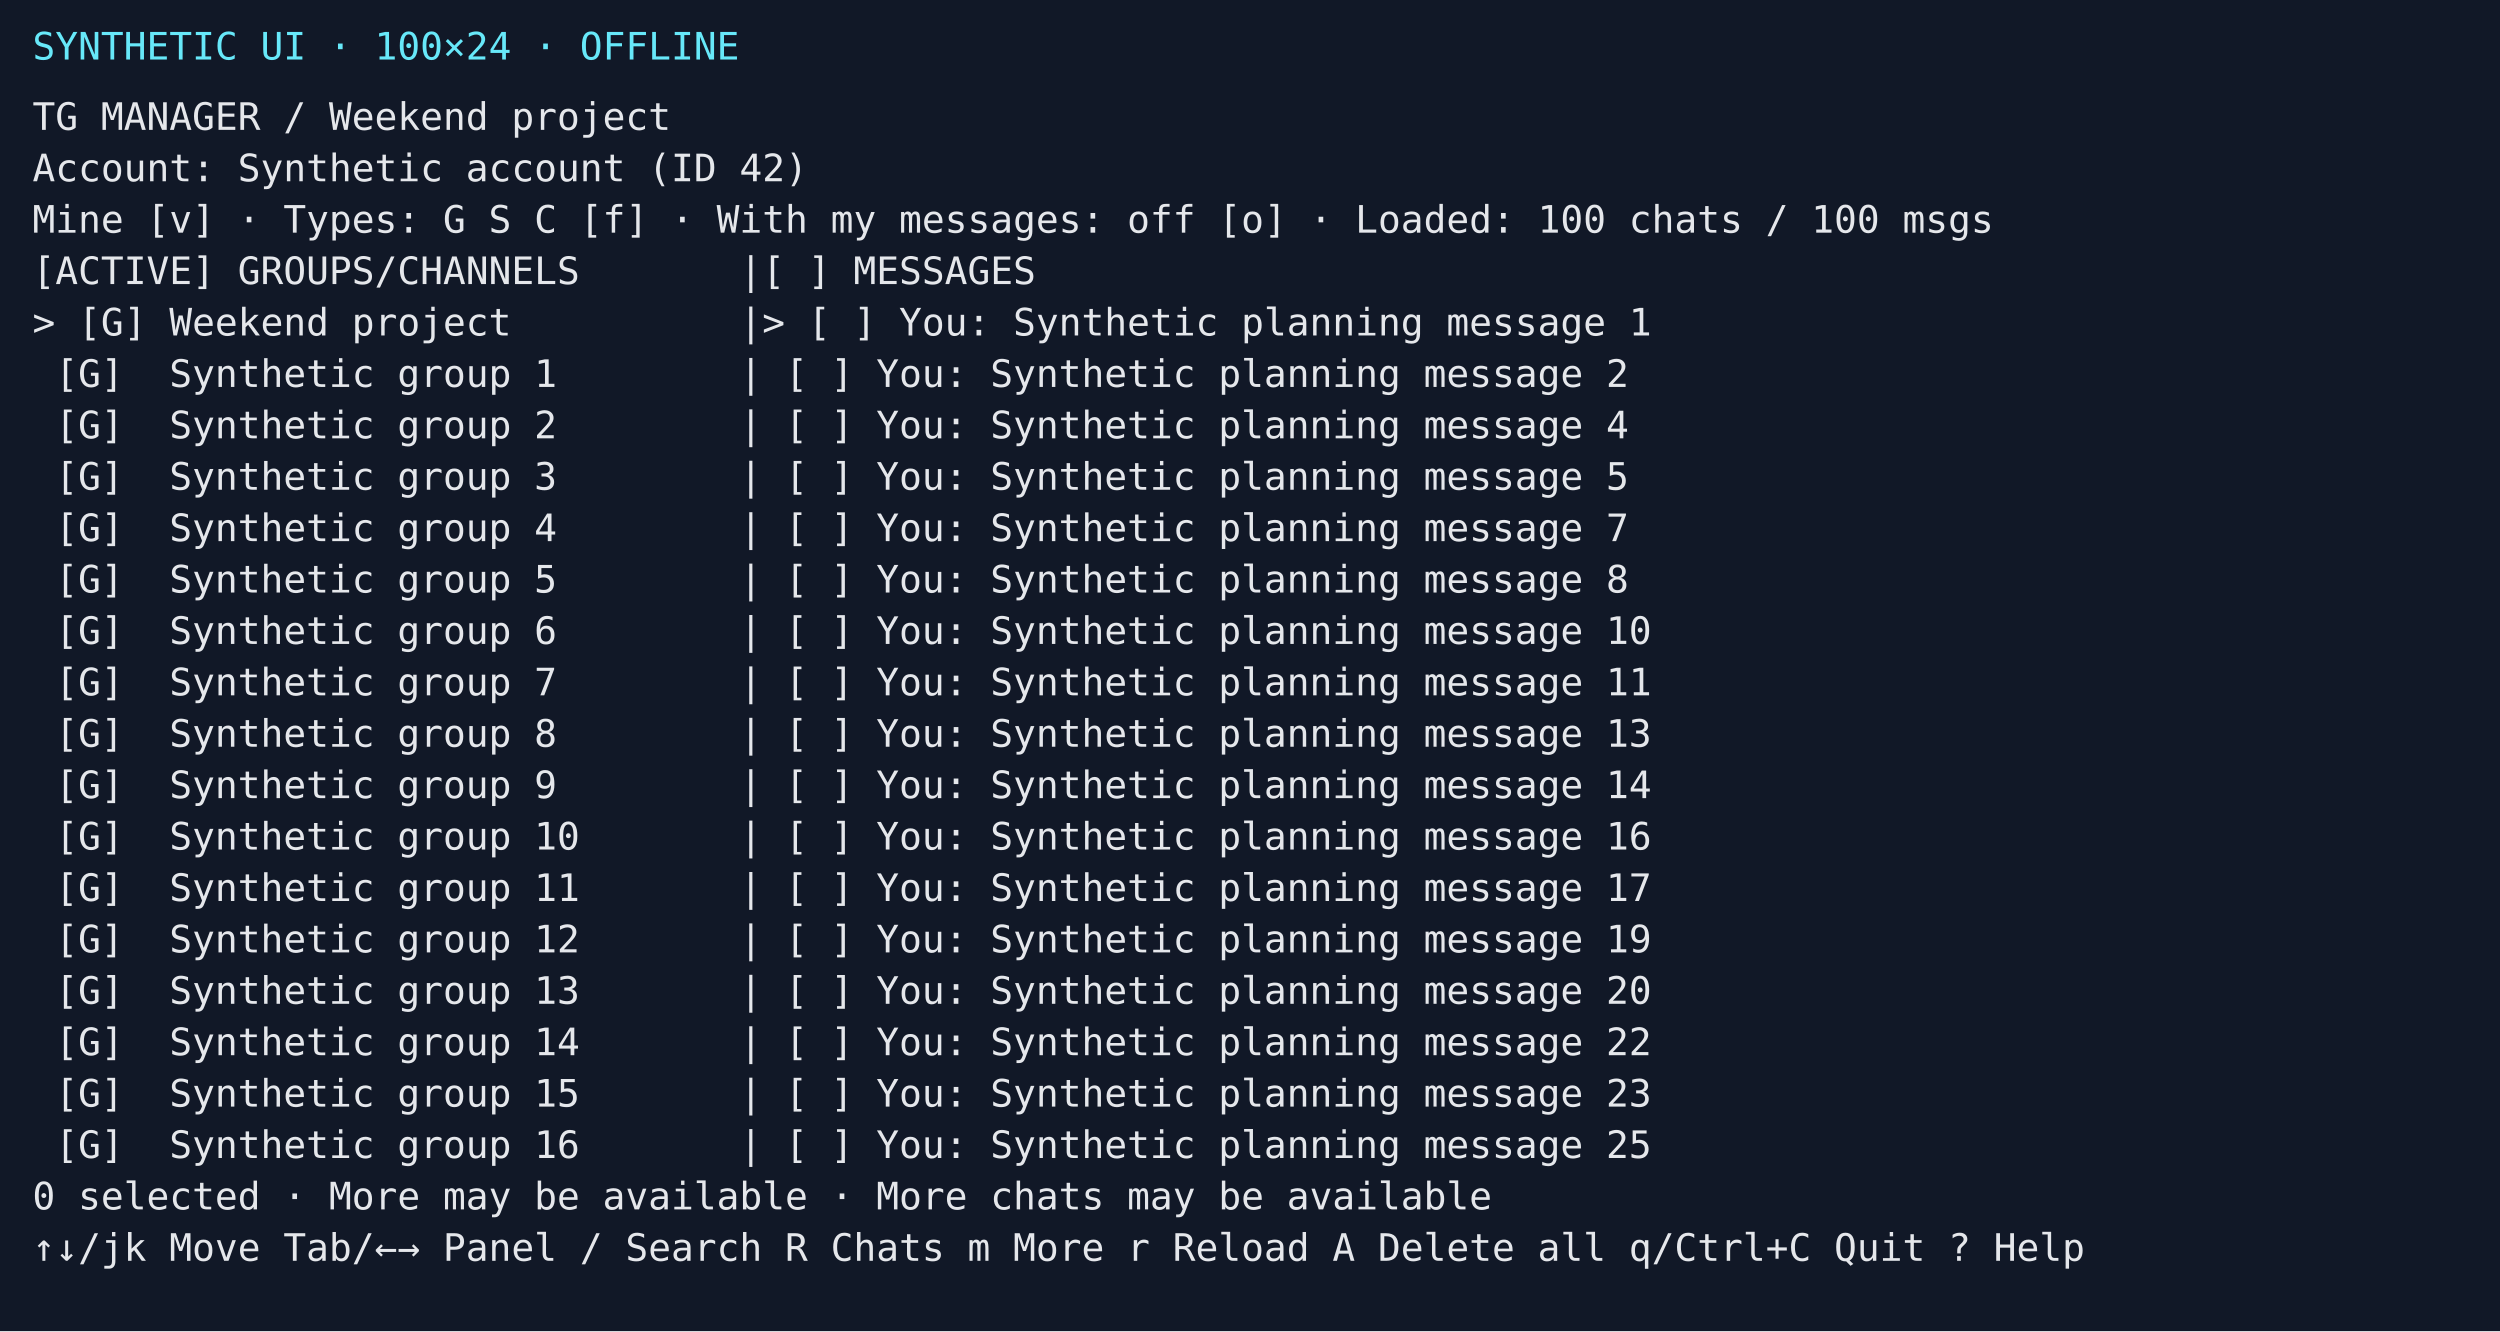
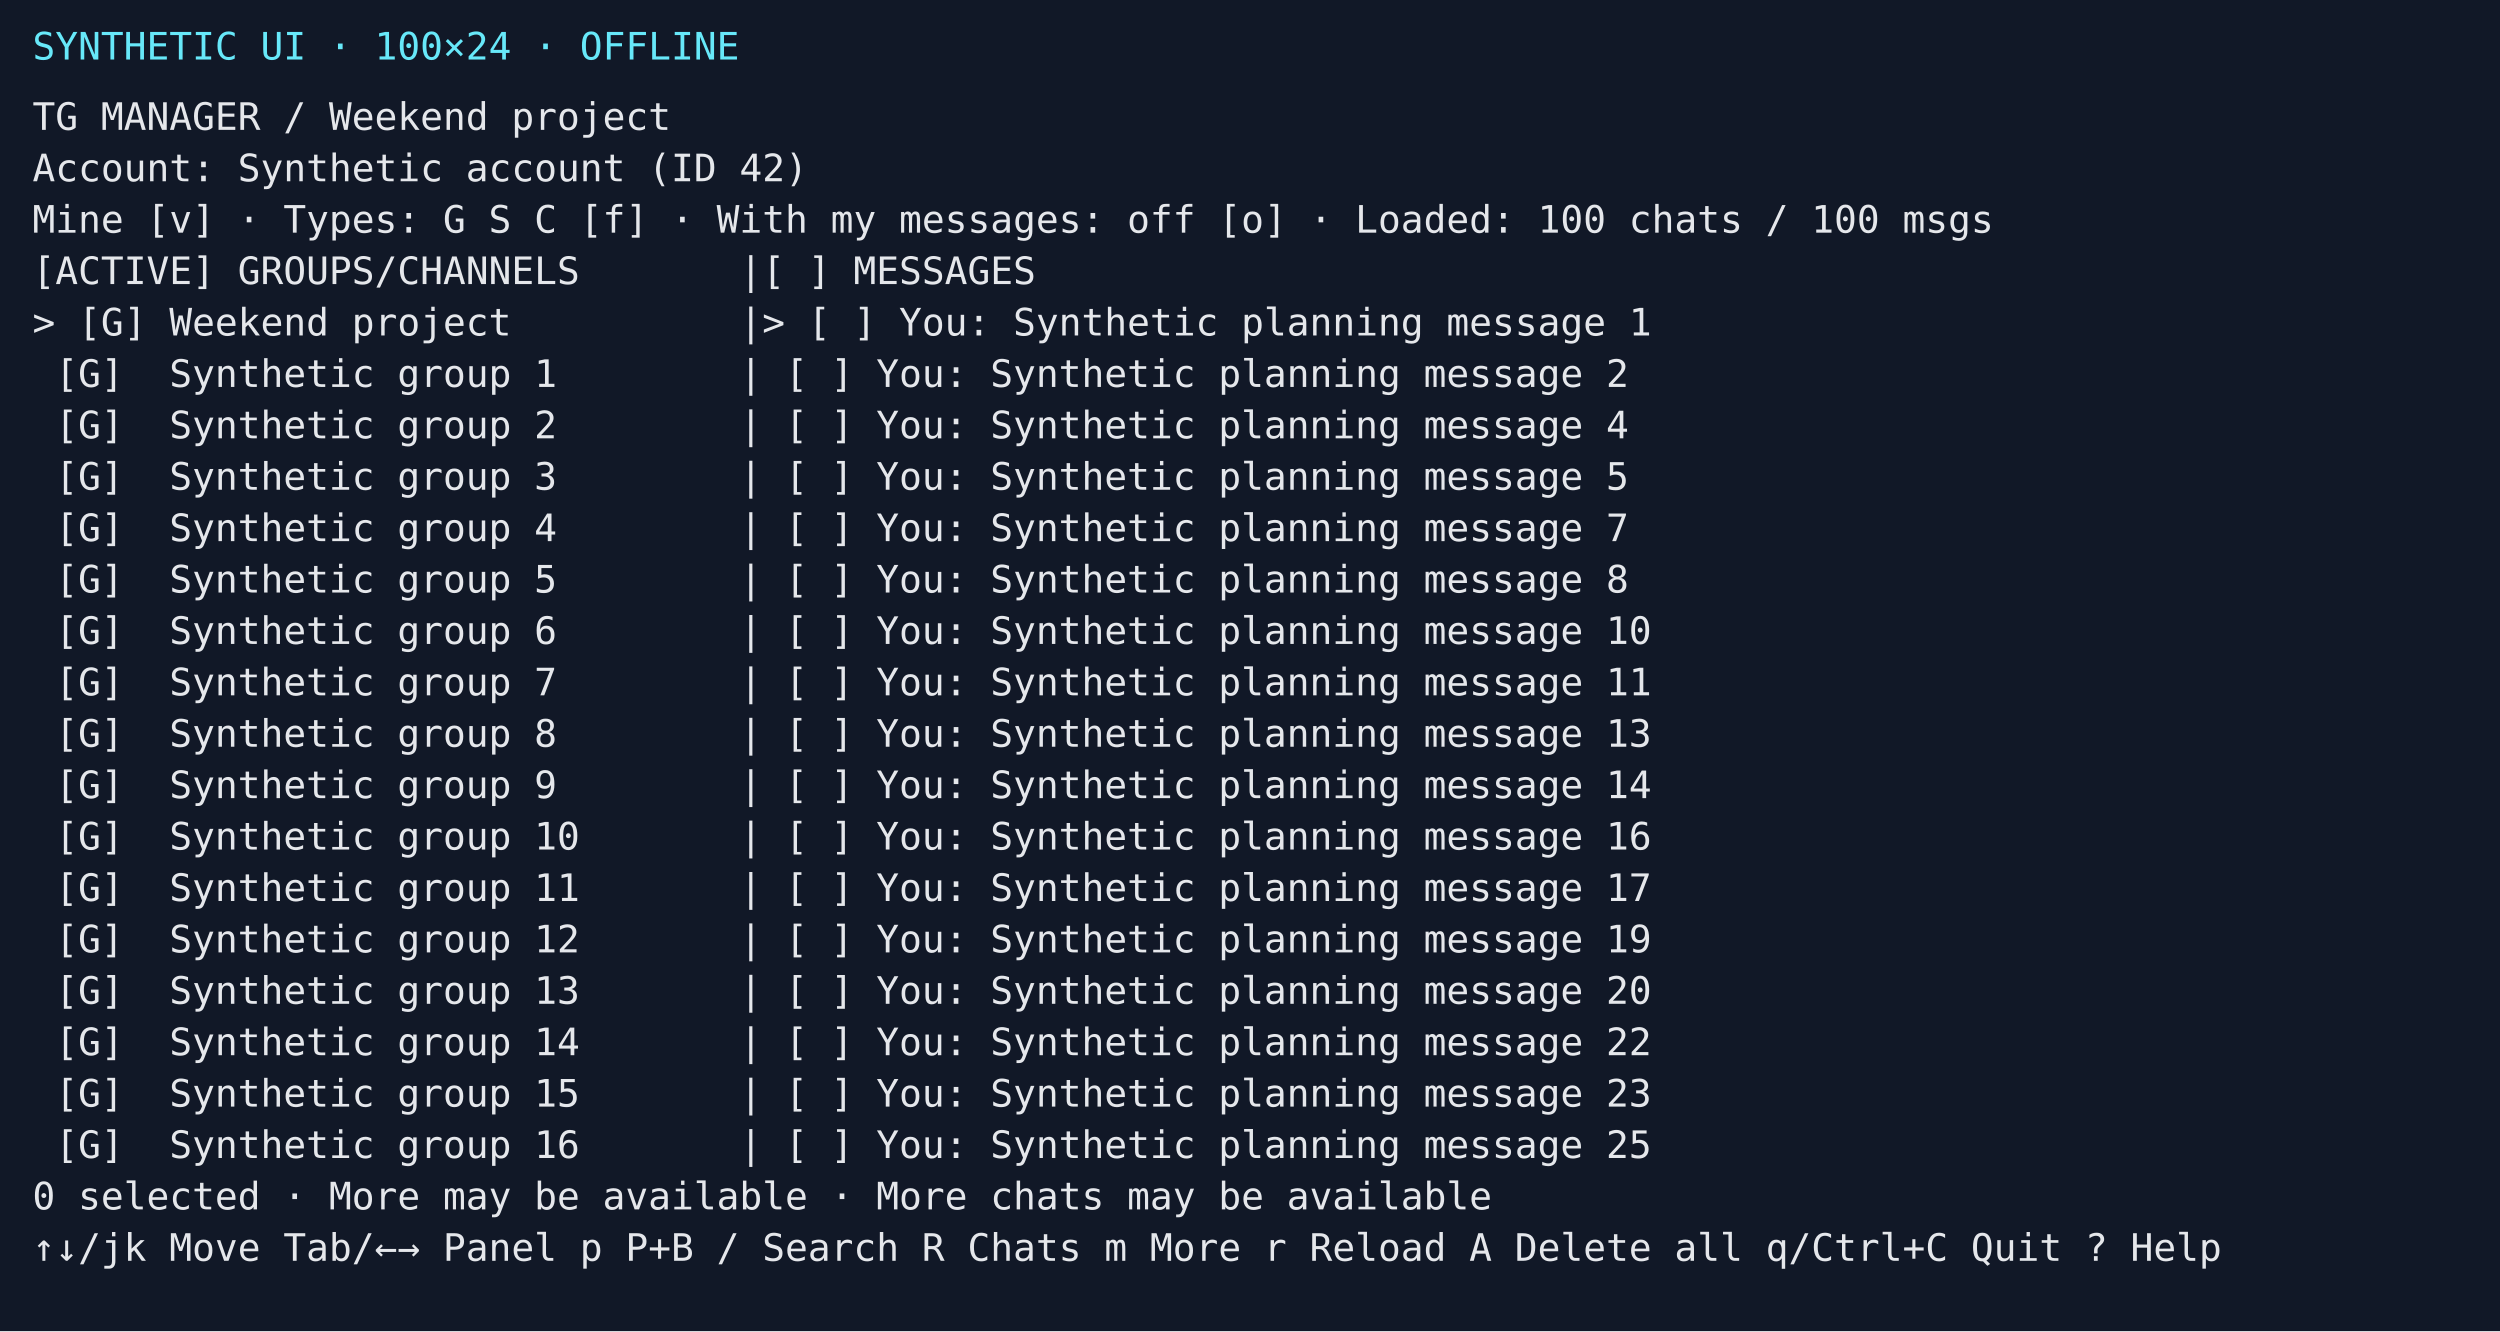
<svg xmlns="http://www.w3.org/2000/svg" width="924" height="492" viewBox="0 0 924 492">
  <rect width="100%" height="100%" fill="#111827" />
  <g fill="#e5e7eb" font-family="monospace" font-size="14">
    <text x="12" y="22" fill="#67e8f9">SYNTHETIC UI · 100×24 · OFFLINE</text>
    <text x="12" y="48" xml:space="preserve">TG MANAGER / Weekend project</text>
    <text x="12" y="67" xml:space="preserve">Account: Synthetic account (ID 42)</text>
    <text x="12" y="86" xml:space="preserve">Mine [v] · Types: G S C [f] · With my messages: off [o] · Loaded: 100 chats / 100 msgs</text>
    <text x="12" y="105" xml:space="preserve">[ACTIVE] GROUPS/CHANNELS       |[ ] MESSAGES</text>
    <text x="12" y="124" xml:space="preserve">&gt; [G] Weekend project          |&gt; [ ] You: Synthetic planning message 1</text>
    <text x="12" y="143" xml:space="preserve"> [G]  Synthetic group 1        | [ ] You: Synthetic planning message 2</text>
    <text x="12" y="162" xml:space="preserve"> [G]  Synthetic group 2        | [ ] You: Synthetic planning message 4</text>
    <text x="12" y="181" xml:space="preserve"> [G]  Synthetic group 3        | [ ] You: Synthetic planning message 5</text>
    <text x="12" y="200" xml:space="preserve"> [G]  Synthetic group 4        | [ ] You: Synthetic planning message 7</text>
    <text x="12" y="219" xml:space="preserve"> [G]  Synthetic group 5        | [ ] You: Synthetic planning message 8</text>
    <text x="12" y="238" xml:space="preserve"> [G]  Synthetic group 6        | [ ] You: Synthetic planning message 10</text>
    <text x="12" y="257" xml:space="preserve"> [G]  Synthetic group 7        | [ ] You: Synthetic planning message 11</text>
    <text x="12" y="276" xml:space="preserve"> [G]  Synthetic group 8        | [ ] You: Synthetic planning message 13</text>
    <text x="12" y="295" xml:space="preserve"> [G]  Synthetic group 9        | [ ] You: Synthetic planning message 14</text>
    <text x="12" y="314" xml:space="preserve"> [G]  Synthetic group 10       | [ ] You: Synthetic planning message 16</text>
    <text x="12" y="333" xml:space="preserve"> [G]  Synthetic group 11       | [ ] You: Synthetic planning message 17</text>
    <text x="12" y="352" xml:space="preserve"> [G]  Synthetic group 12       | [ ] You: Synthetic planning message 19</text>
    <text x="12" y="371" xml:space="preserve"> [G]  Synthetic group 13       | [ ] You: Synthetic planning message 20</text>
    <text x="12" y="390" xml:space="preserve"> [G]  Synthetic group 14       | [ ] You: Synthetic planning message 22</text>
    <text x="12" y="409" xml:space="preserve"> [G]  Synthetic group 15       | [ ] You: Synthetic planning message 23</text>
    <text x="12" y="428" xml:space="preserve"> [G]  Synthetic group 16       | [ ] You: Synthetic planning message 25</text>
    <text x="12" y="447" xml:space="preserve">0 selected · More may be available · More chats may be available</text>
-     <text x="12" y="466" xml:space="preserve">↑↓/jk Move Tab/←→ Panel / Search R Chats m More r Reload A Delete all q/Ctrl+C Quit ? Help</text>
+     <text x="12" y="466" xml:space="preserve">↑↓/jk Move Tab/←→ Panel p P+B / Search R Chats m More r Reload A Delete all q/Ctrl+C Quit ? Help</text>
  </g>
</svg>
